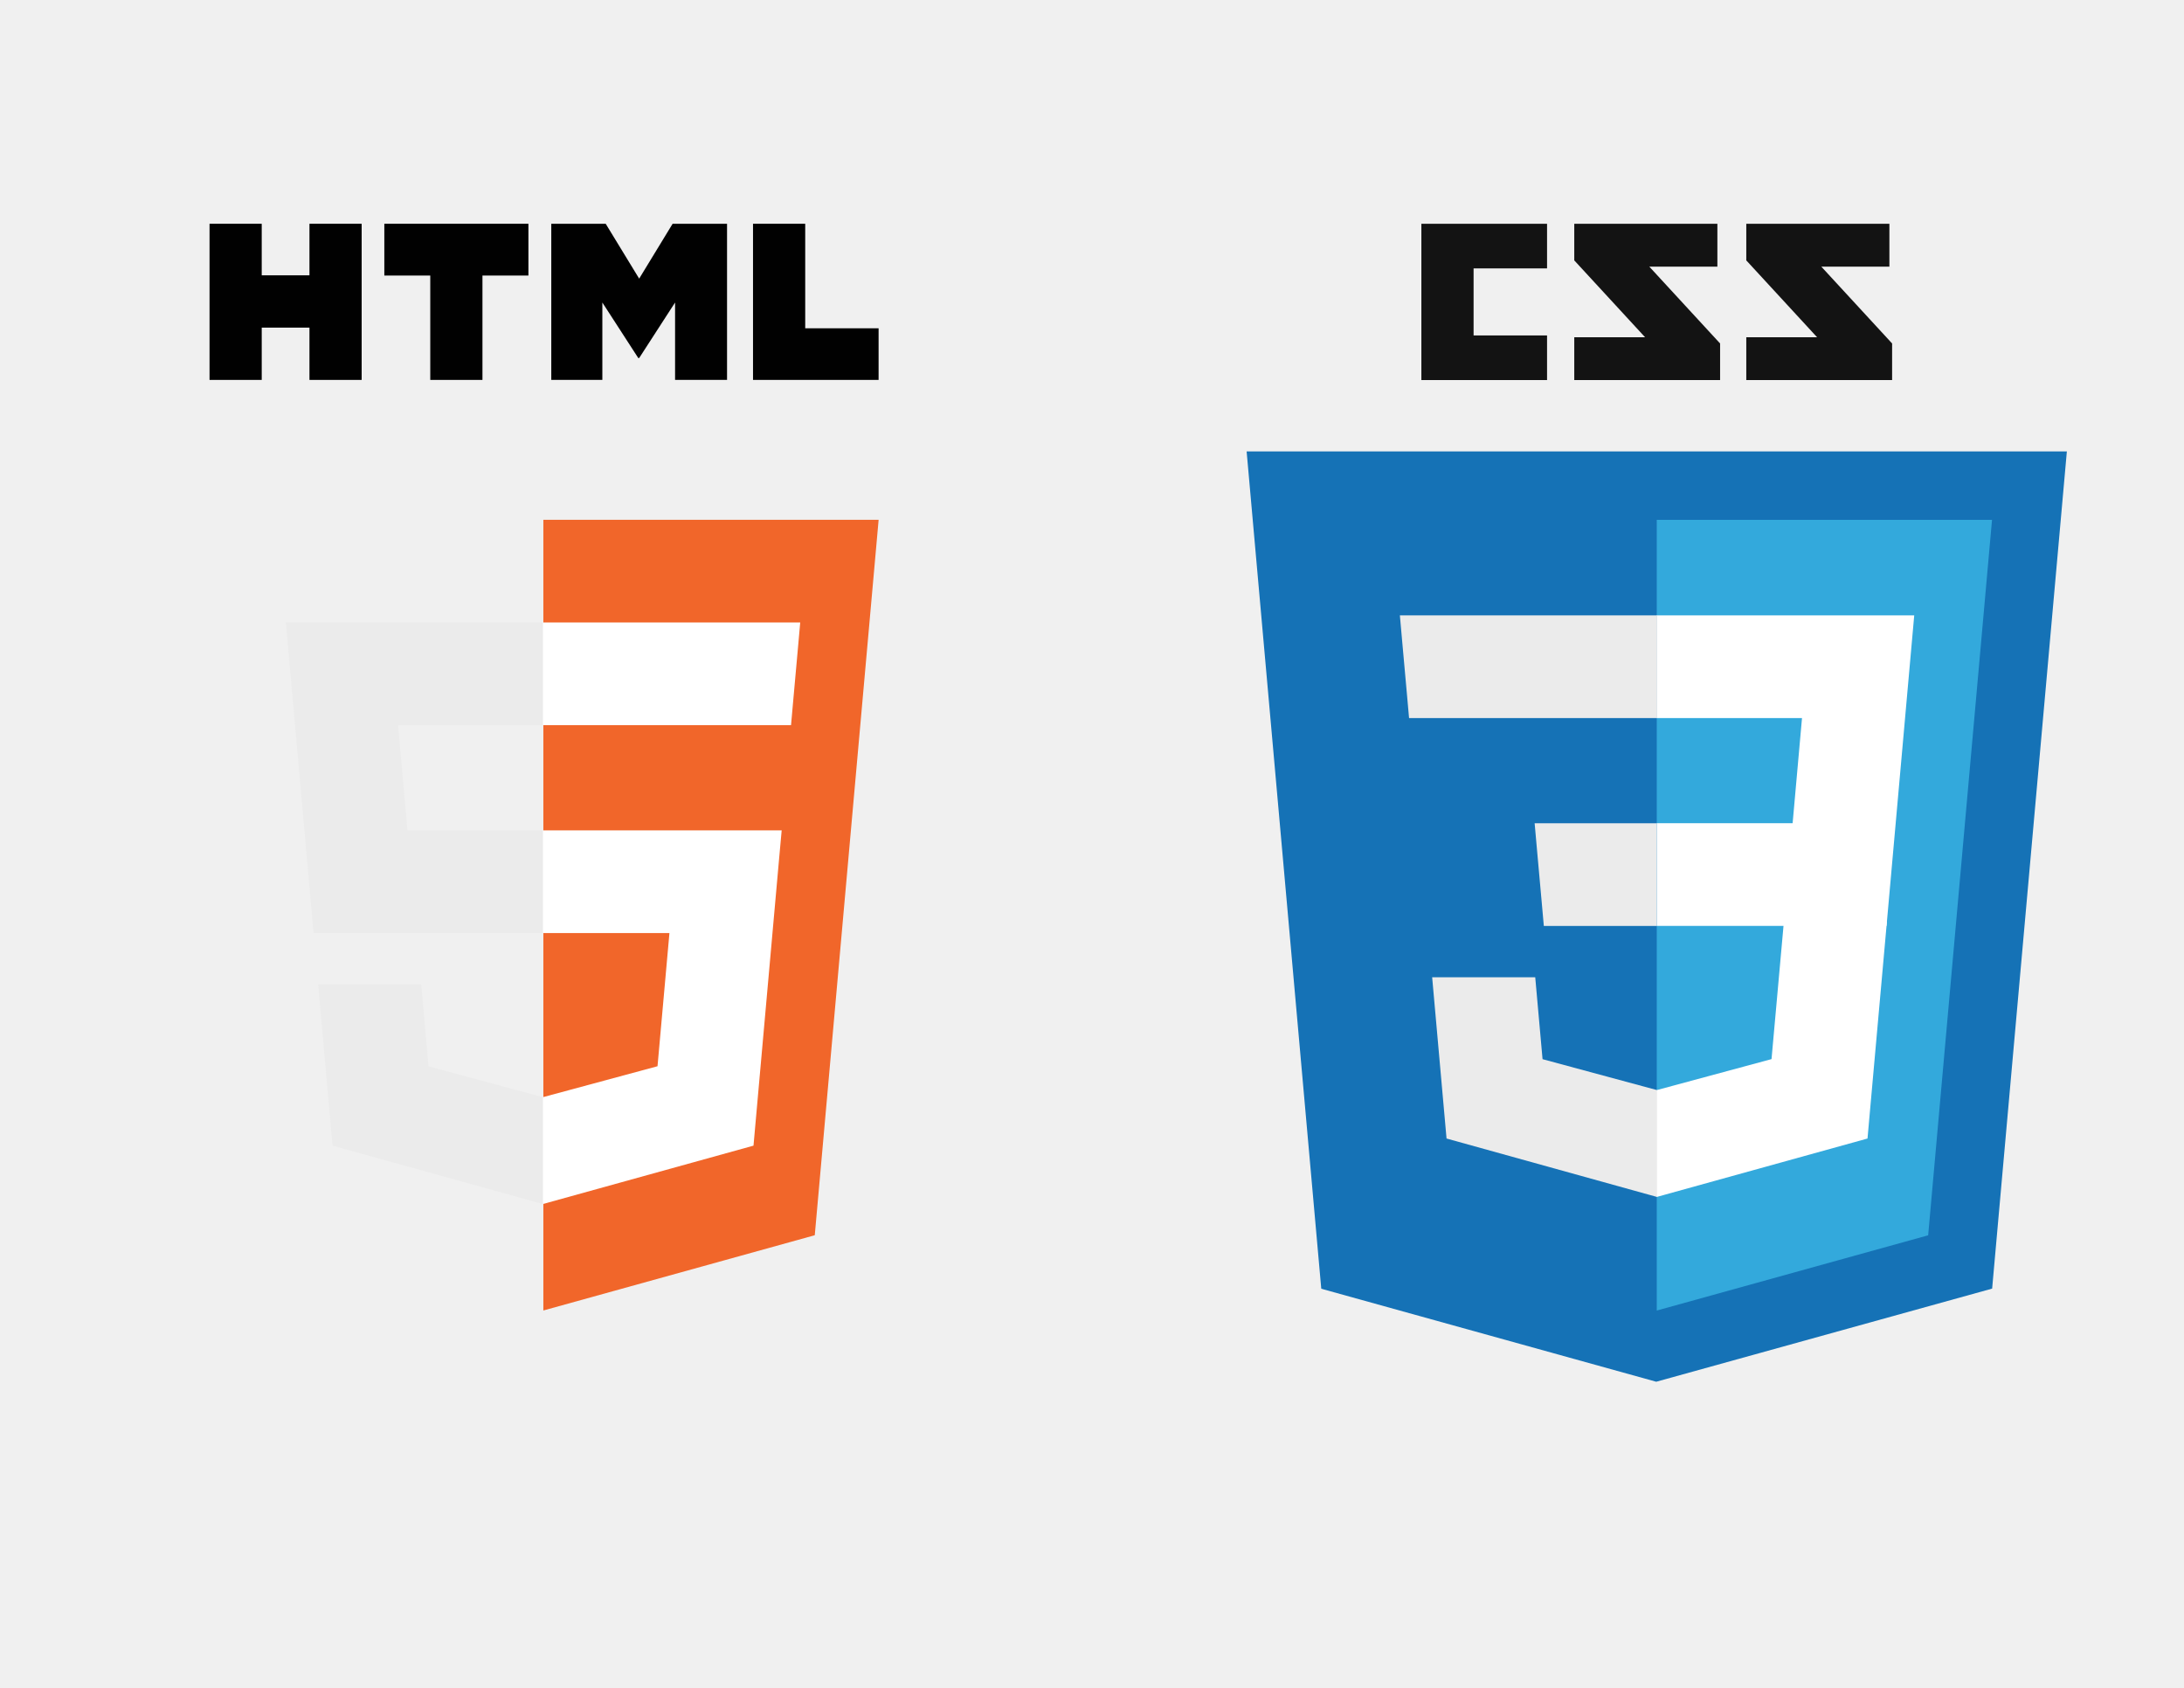
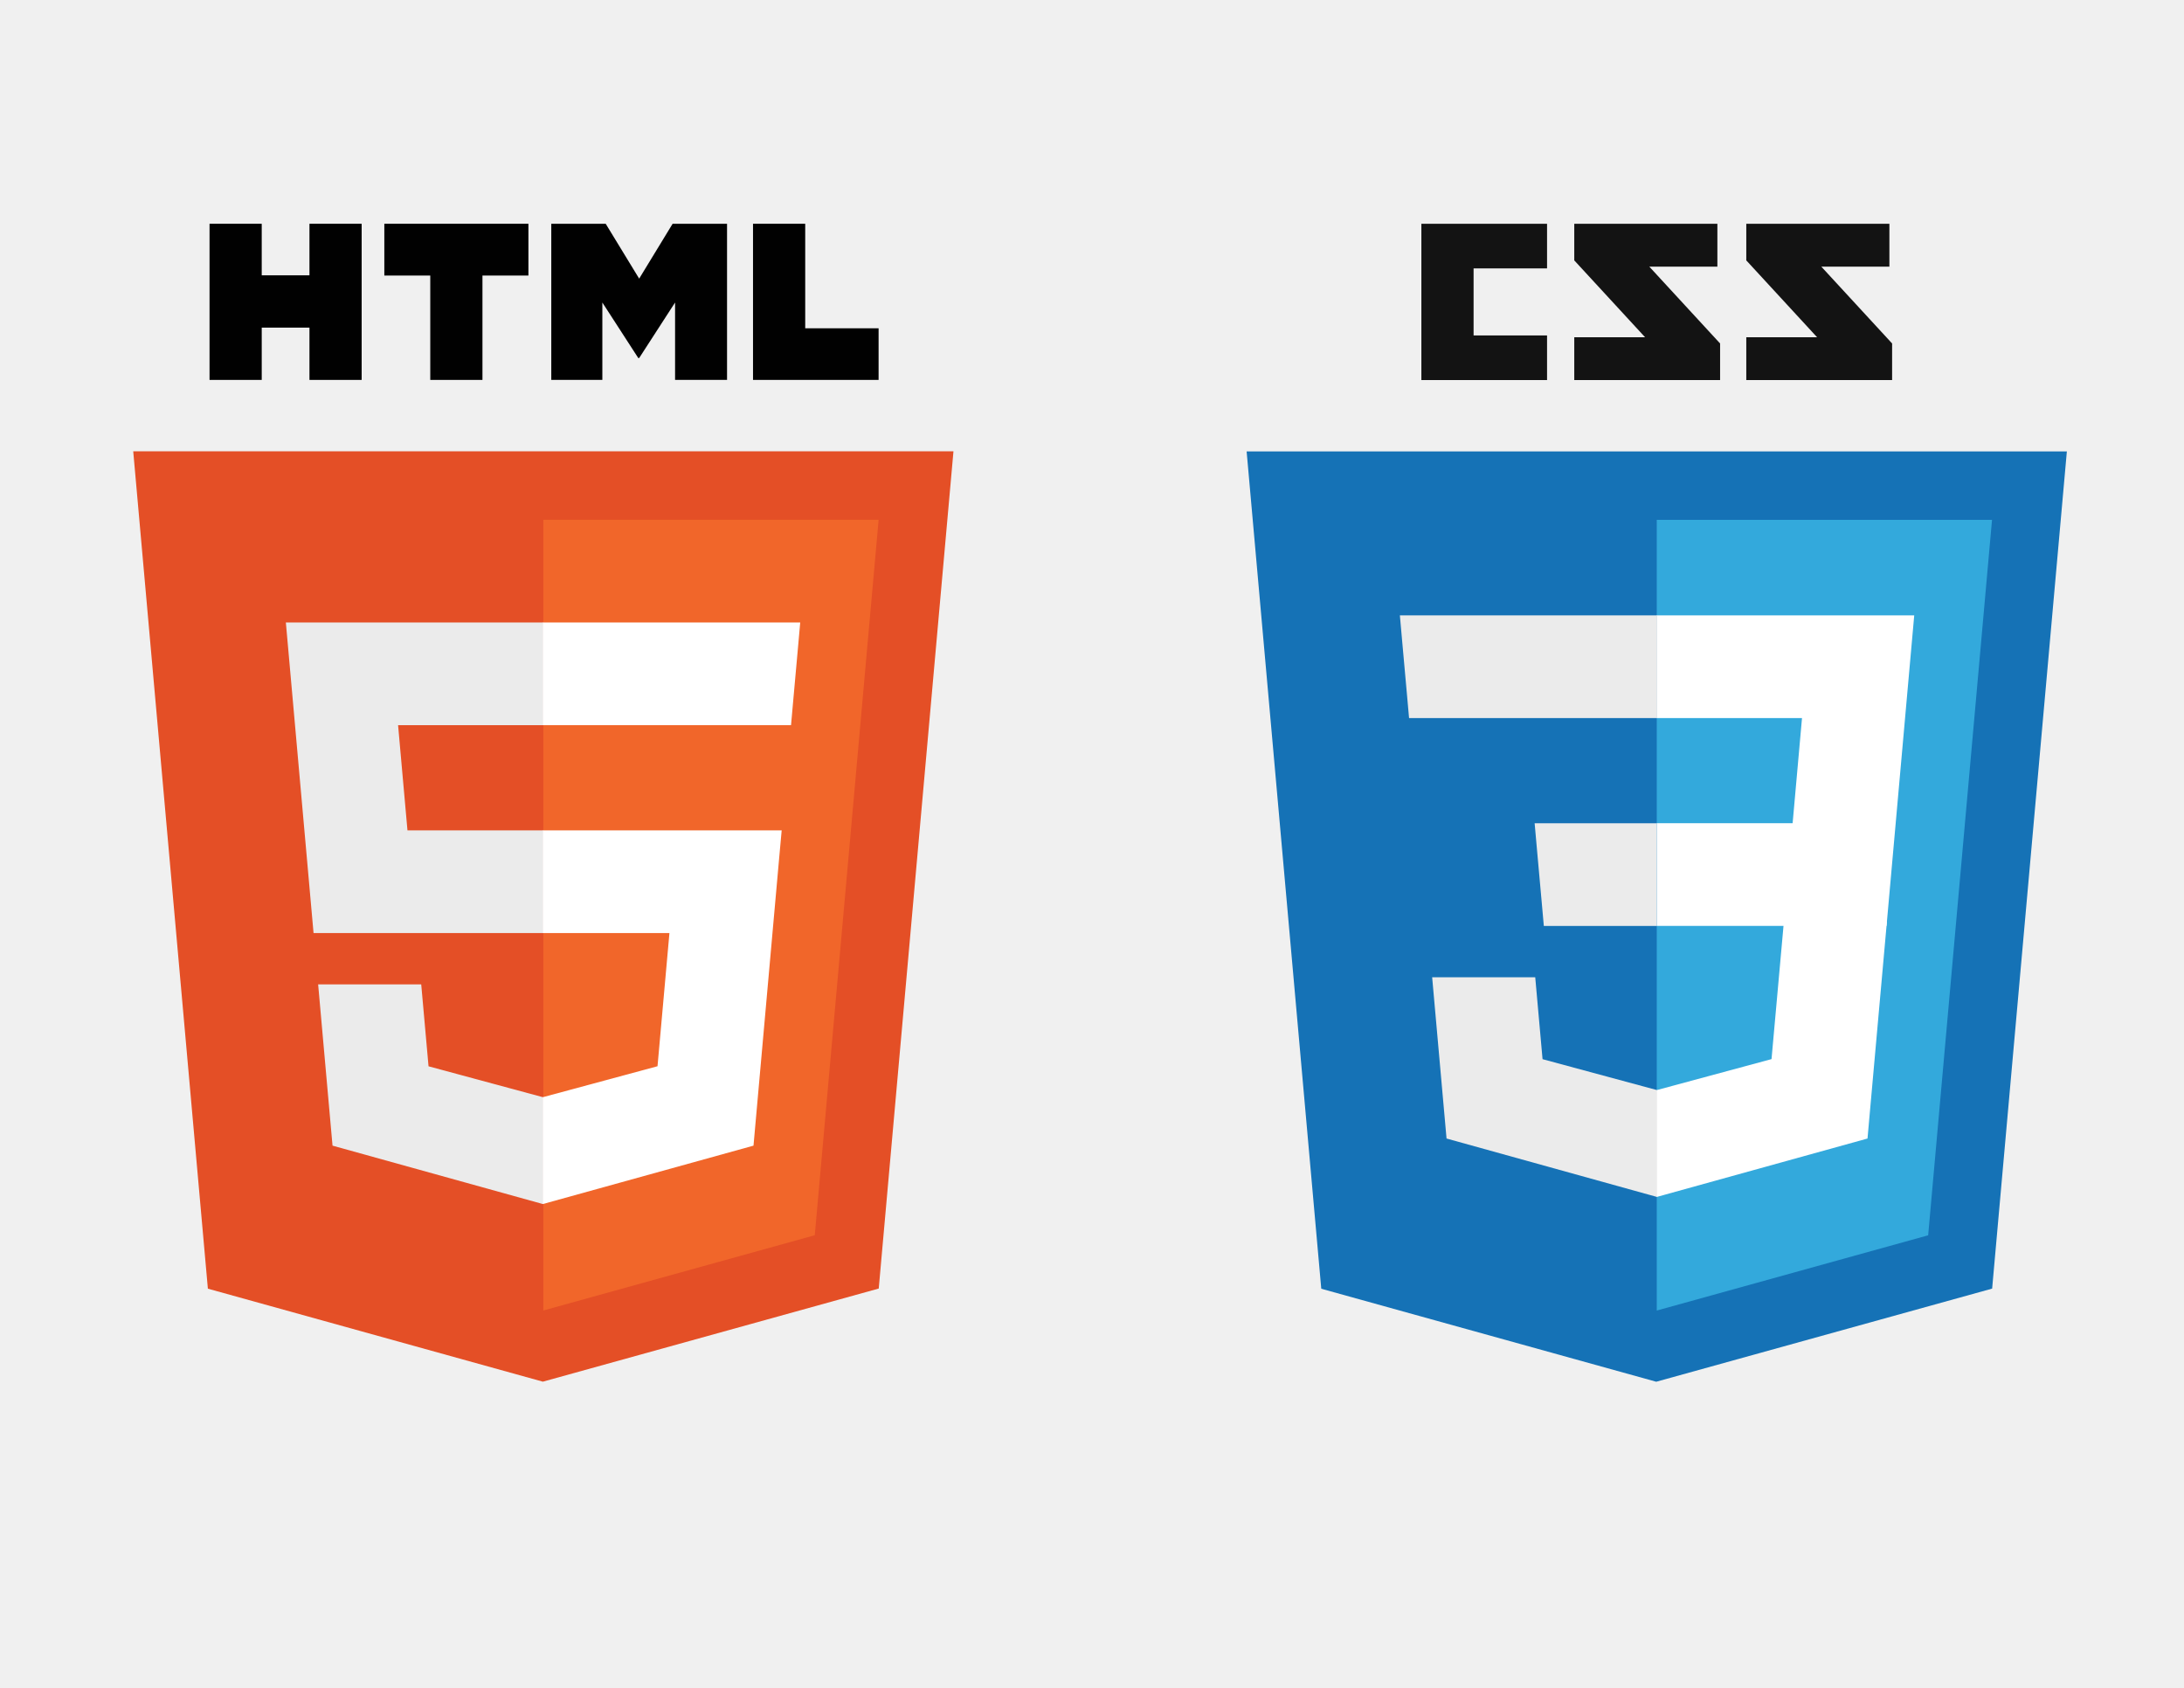
<svg xmlns="http://www.w3.org/2000/svg" version="1.0" id="Layer_1" x="0px" y="0px" width="792px" height="612px" viewBox="0 0 792 612" enable-background="new 0 0 792 612" xml:space="preserve">
  <g>
+     <polygon fill="#E44F26" points="75.383,467.266 48.313,163.646 345.763,163.646 318.665,467.217 196.856,500.986  " />
    <polygon fill="#F1662A" points="197.038,475.175 295.465,447.887 318.623,188.471 197.038,188.471  " />
    <polygon fill="#EBEBEB" points="197.038,301.08 147.763,301.08 144.359,262.948 197.038,262.948 197.038,225.709 196.909,225.709    103.663,225.709 104.555,235.7 113.707,338.316 197.038,338.316  " />
    <polygon fill="#EBEBEB" points="197.038,397.788 196.875,397.834 155.403,386.635 152.751,356.937 132.6,356.937 115.371,356.937    120.588,415.404 196.866,436.58 197.038,436.532  " />
    <path fill="#010101" d="M75.988,81.135h18.924v18.696h17.311V81.135h18.925v56.618h-18.924v-18.958h-17.31v18.958H75.988   L75.988,81.135L75.988,81.135z" />
    <path fill="#010101" d="M156.032,99.91h-16.66V81.135h52.252V99.91h-16.667v37.843h-18.924V99.91H156.032z" />
    <path fill="#010101" d="M199.917,81.135h19.733l12.137,19.894l12.127-19.894h19.739v56.618h-18.846V109.69l-13.021,20.13h-0.325   l-13.028-20.13v28.063h-18.517V81.135z" />
    <path fill="#010101" d="M273.071,81.135H292v37.903h26.612v18.714h-45.542V81.135z" />
    <polygon fill="#FFFFFF" points="196.909,301.08 196.909,338.316 242.763,338.316 238.441,386.61 196.909,397.82 196.909,436.562    273.249,415.404 273.808,409.114 282.559,311.079 283.467,301.08 273.433,301.08  " />
    <polygon fill="#FFFFFF" points="196.909,225.709 196.909,248.837 196.909,262.856 196.909,262.948 286.736,262.948    286.736,262.948 286.856,262.948 287.603,254.578 289.299,235.7 290.19,225.709  " />
  </g>
  <g>
    <path fill="#131313" d="M685.164,96.681h-24.688l25.674,27.859v13.261h-52.882v-15.526h25.669l-25.669-27.86v-13.28h51.896V96.681   L685.164,96.681z M622.786,96.681h-24.688l25.673,27.859v13.261h-52.882v-15.526h25.672l-25.672-27.86v-13.28h51.897V96.681z    M561.018,97.312h-26.64v24.313h26.64v16.176h-45.574V81.135h45.574V97.312z" />
  </g>
  <polygon fill="#1572B6" points="479.142,467.29 452.071,163.67 749.521,163.67 722.425,467.241 600.614,501.011 " />
  <polygon fill="#33A9DC" points="600.798,475.199 699.225,447.911 722.382,188.496 600.798,188.496 " />
  <g>
    <polygon fill="#FFFFFF" points="600.797,298.496 650.072,298.496 653.475,260.364 600.797,260.364 600.797,223.125    600.926,223.125 694.172,223.125 693.279,233.116 684.127,335.732 600.797,335.732  " />
    <polygon fill="#EBEBEB" points="601.02,395.204 600.857,395.25 559.385,384.051 556.733,354.353 536.582,354.353 519.354,354.353    524.57,412.82 600.848,433.996 601.02,433.948  " />
    <polygon fill="#FFFFFF" points="646.907,334.156 642.423,384.026 600.891,395.236 600.891,433.978 677.23,412.82 677.79,406.53    684.268,334.156  " />
    <polygon fill="#EBEBEB" points="600.926,223.125 600.926,246.253 600.926,260.272 600.926,260.364 511.098,260.364    511.098,260.364 510.979,260.364 510.232,251.994 508.535,233.116 507.645,223.125  " />
    <polygon fill="#EBEBEB" points="600.797,298.5 600.797,321.629 600.797,335.646 600.797,335.738 559.969,335.738 559.969,335.738    559.85,335.738 559.104,327.369 557.406,308.491 556.516,298.5  " />
  </g>
</svg>
